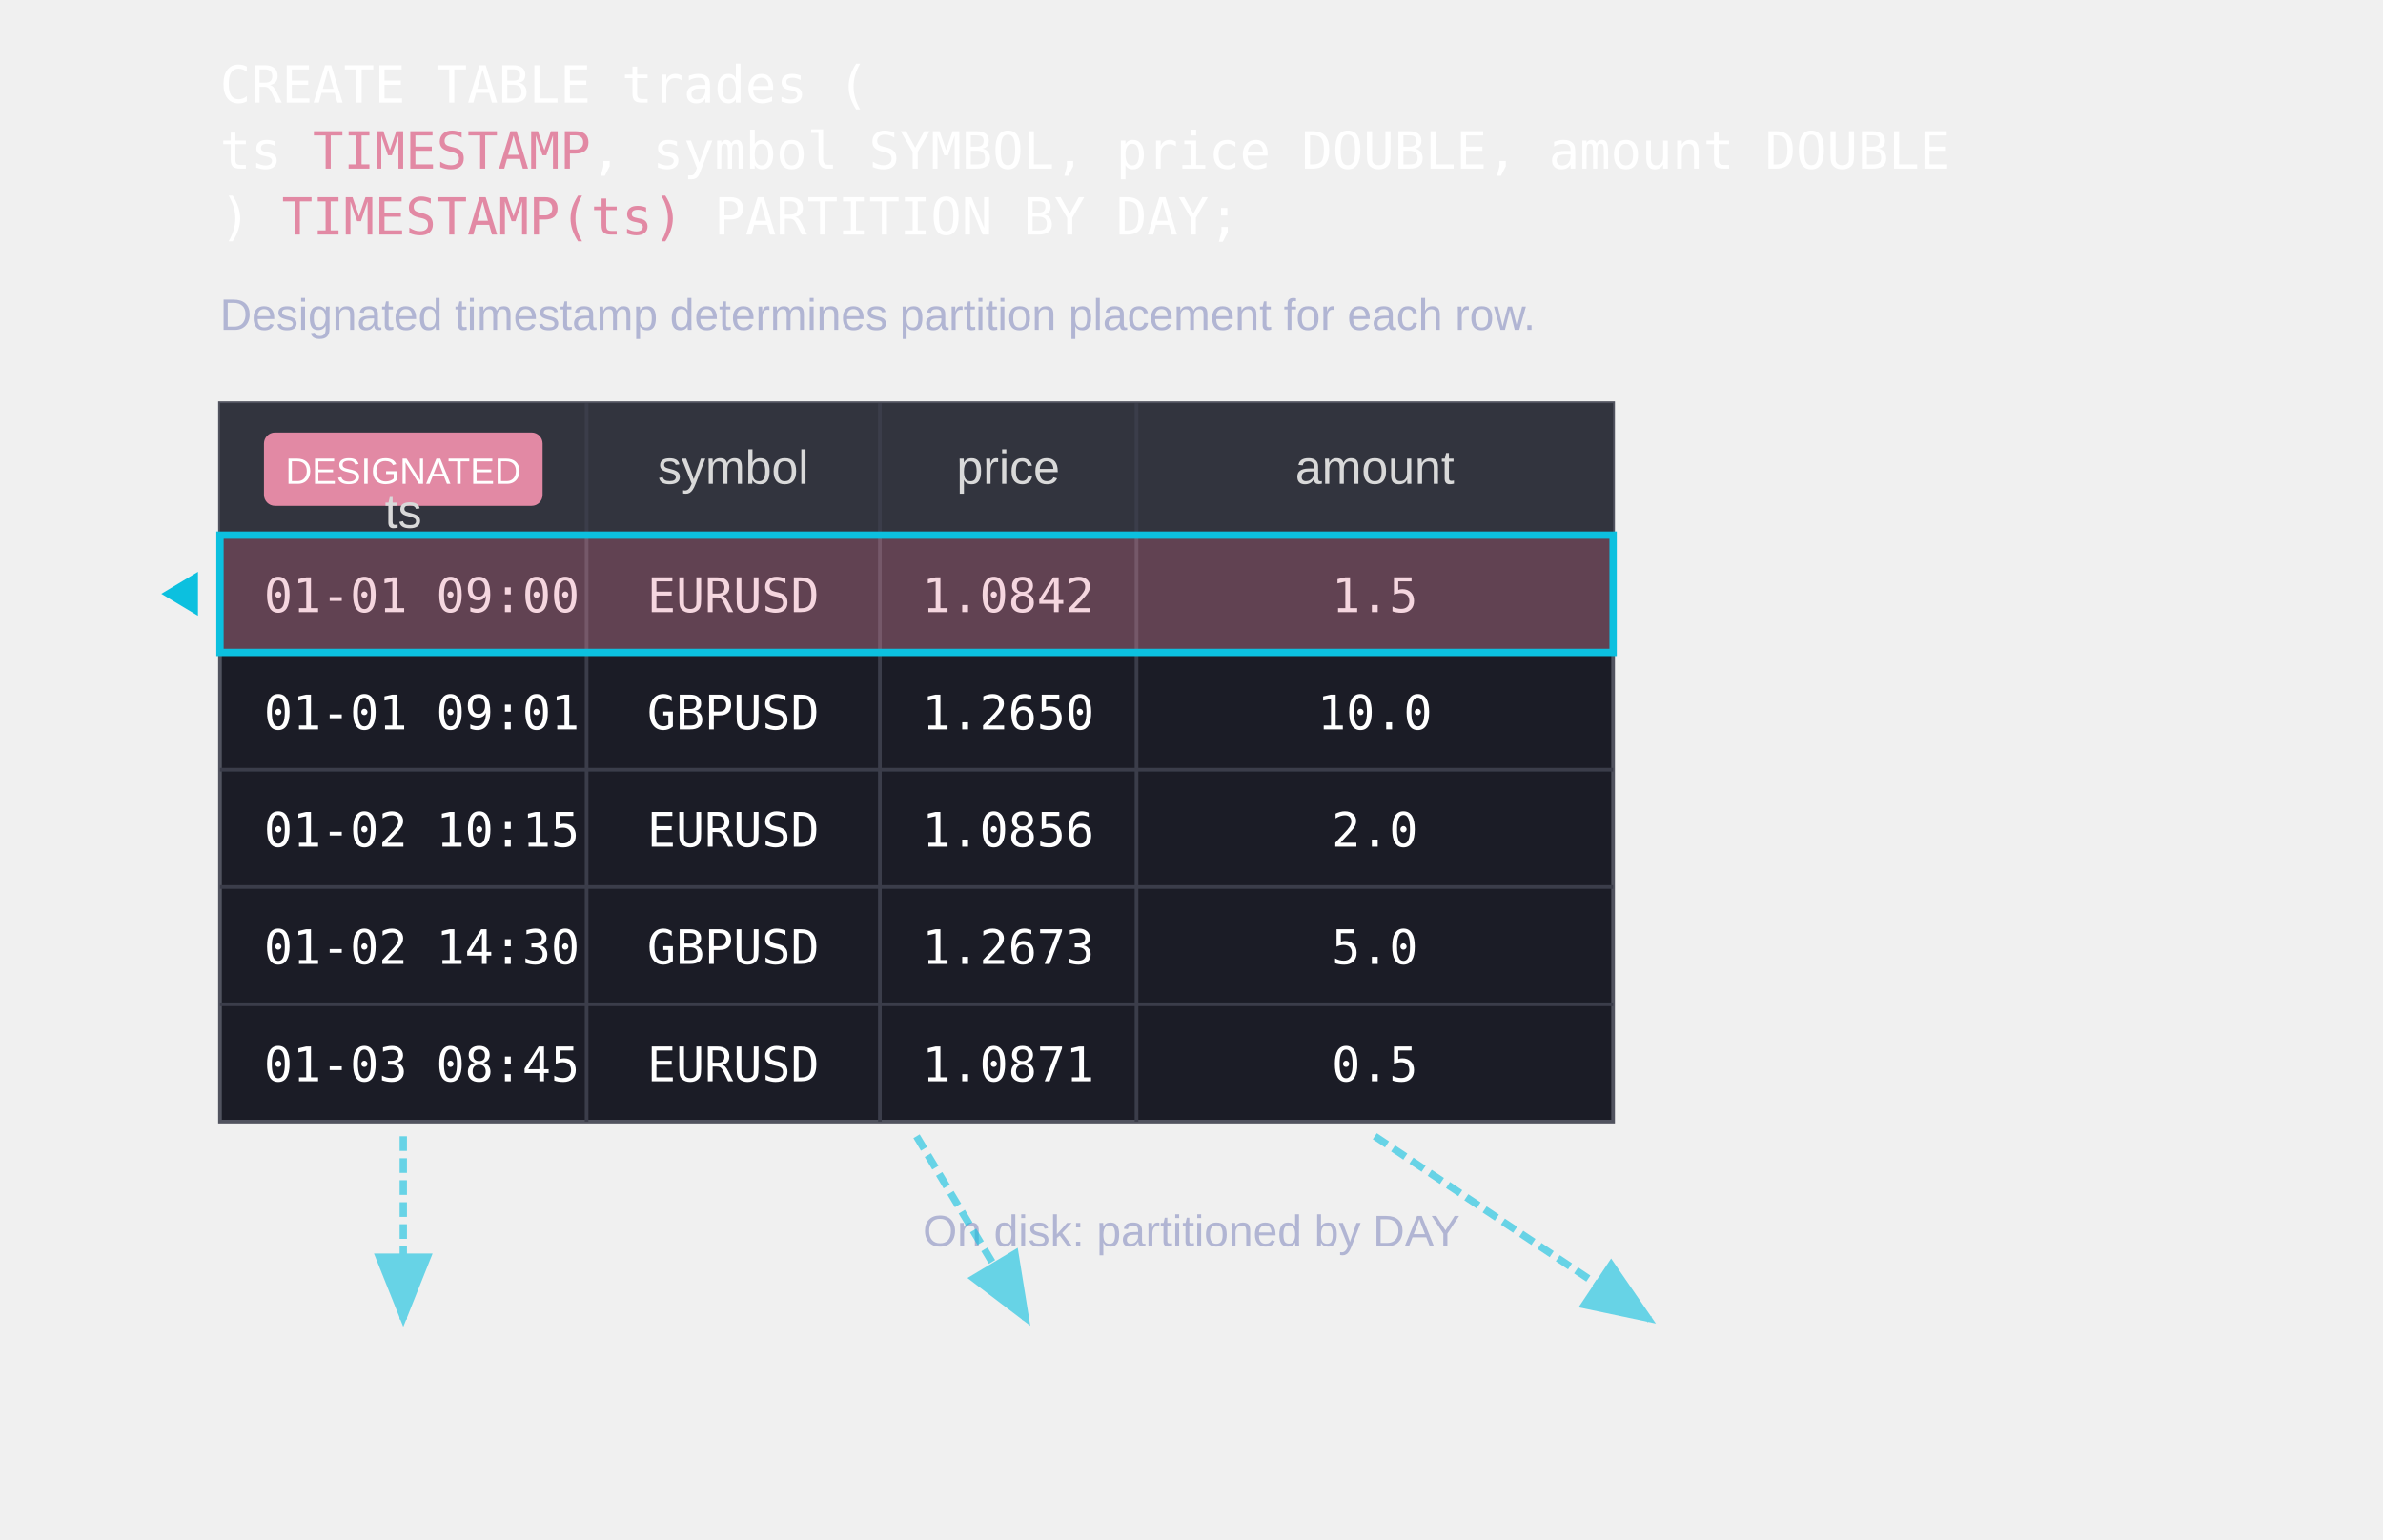
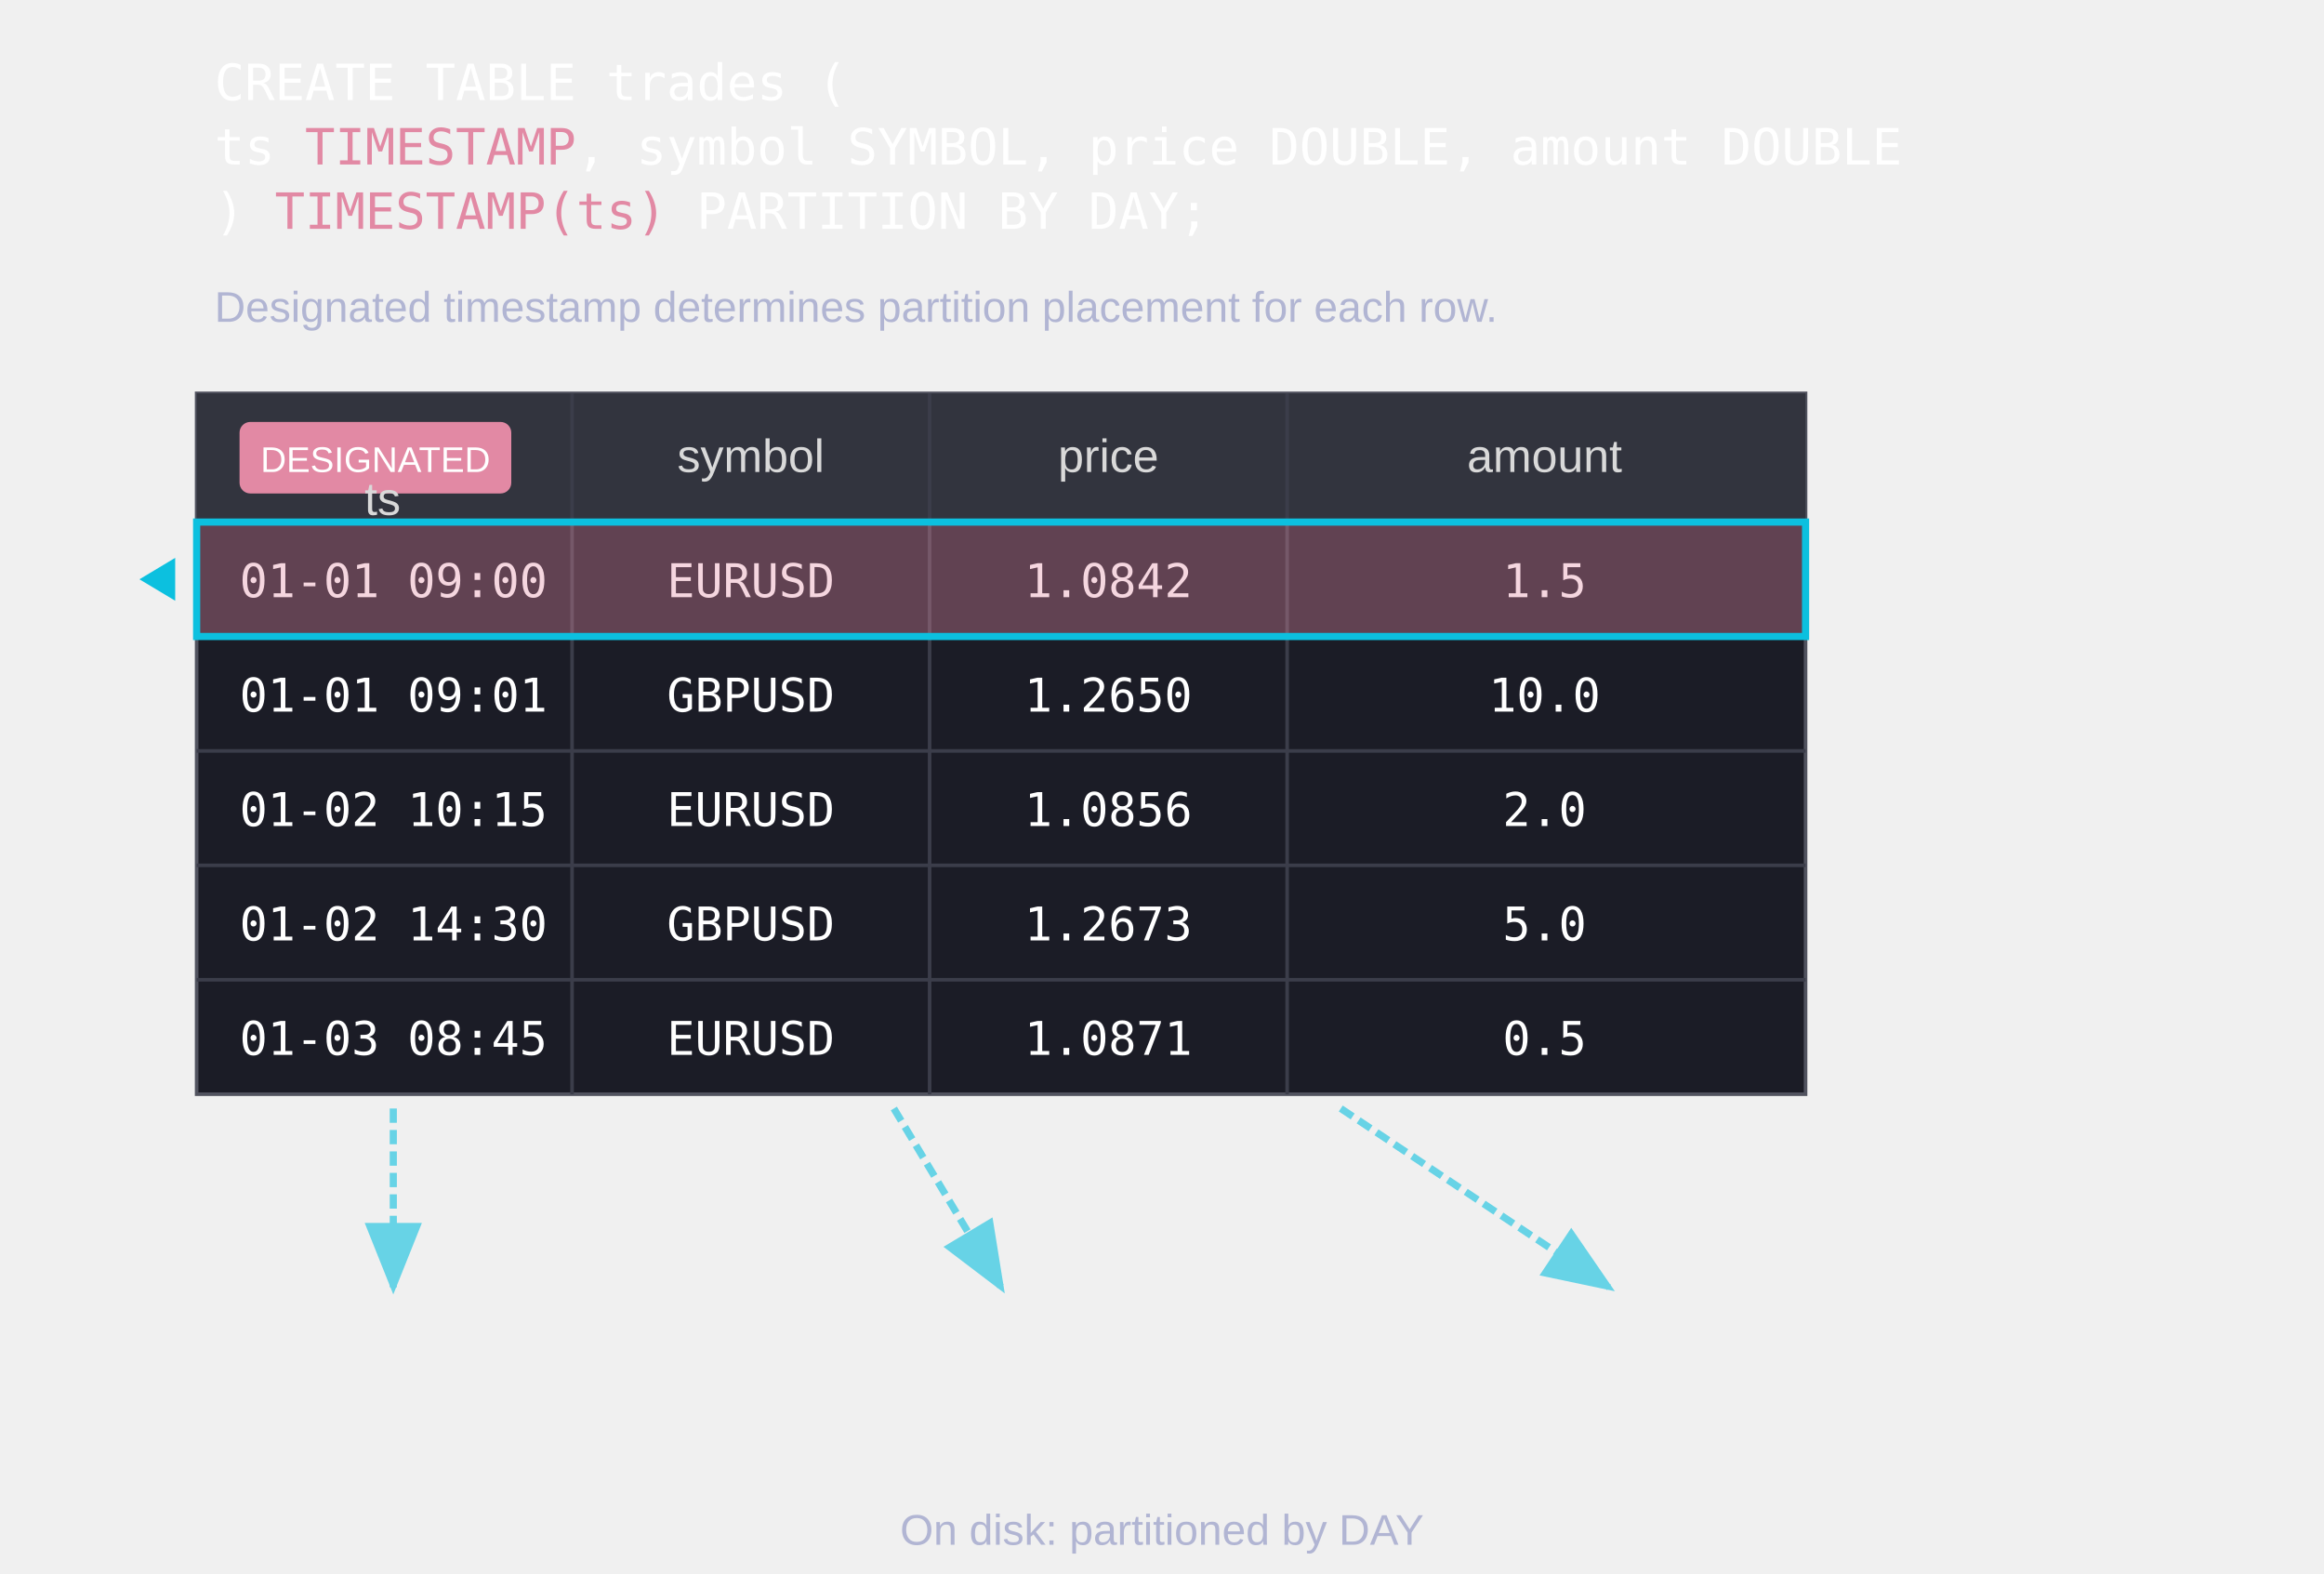
- <svg xmlns="http://www.w3.org/2000/svg" viewBox="0 0 650 420" width="650" height="420">
+ <svg xmlns="http://www.w3.org/2000/svg" viewBox="0 0 650 440" width="650" height="440">
  <defs>
    <style>
      .title { font: 14px "IBM Plex Mono", Menlo, monospace; fill: #ffffff; }
      .label { font: 13px "IBM Plex Sans", "Helvetica Neue", Arial, sans-serif; fill: #d9d9d9; }
      .cell { font: 13px "IBM Plex Mono", Menlo, monospace; fill: #ffffff; }
      .table-outline { fill: #1b1c26; stroke: #51535f; stroke-width: 1; }
      .header { fill: #32343e; }
      .grid { stroke: #3b3d4a; stroke-width: 1; }
      .window { fill: #e289a4; opacity: 0.35; }
      .current { fill: none; stroke: #0cc0df; stroke-width: 2; }
      .pointer { fill: #0cc0df; }
      .link-line { stroke: #0cc0df; stroke-width: 2; fill: none; }
      .note { font: 12px "IBM Plex Sans", "Helvetica Neue", Arial, sans-serif; fill: #b1b5d3; }
      .partition-box { fill: #1b1c26; stroke: #51535f; stroke-width: 1; }
      .partition-header { fill: #32343e; }
      .partition-label { font: 13px "IBM Plex Mono", Menlo, monospace; fill: #ffffff; }
      .partition-count { font: 12px "IBM Plex Sans", "Helvetica Neue", Arial, sans-serif; fill: #b1b5d3; }
      .connector { stroke: #0cc0df; stroke-width: 2; stroke-dasharray: 4 2; fill: none; opacity: 0.6; }
      .designated-badge { fill: #e289a4; }
      .badge-text { font: 10px "IBM Plex Sans", "Helvetica Neue", Arial, sans-serif; fill: #ffffff; }
    </style>
    <marker id="link-arrow" markerWidth="10" markerHeight="8" refX="9" refY="4" orient="auto" markerUnits="strokeWidth">
      <polygon points="0,0 10,4 0,8" fill="#0cc0df" />
    </marker>
  </defs>
  <text class="title" x="60" y="28">
    CREATE TABLE trades (
    <tspan x="60" dy="18">  ts <tspan fill="#e289a4">TIMESTAMP</tspan>, symbol SYMBOL, price DOUBLE, amount DOUBLE</tspan>
    <tspan x="60" dy="18">) <tspan fill="#e289a4">TIMESTAMP(ts)</tspan> PARTITION BY DAY;</tspan>
  </text>
  <text class="note" x="60" y="90">Designated timestamp determines partition placement for each row.</text>
-   <rect class="table-outline" x="60" y="110" width="380" height="196" />
-   <rect class="header" x="60" y="110" width="380" height="36" />
+   <rect class="table-outline" x="55" y="110" width="450" height="196" />
+   <rect class="header" x="55" y="110" width="450" height="36" />
  <line class="grid" x1="160" y1="110" x2="160" y2="306" />
-   <line class="grid" x1="240" y1="110" x2="240" y2="306" />
-   <line class="grid" x1="310" y1="110" x2="310" y2="306" />
-   <line class="grid" x1="60" y1="146" x2="440" y2="146" />
-   <line class="grid" x1="60" y1="178" x2="440" y2="178" />
-   <line class="grid" x1="60" y1="210" x2="440" y2="210" />
-   <line class="grid" x1="60" y1="242" x2="440" y2="242" />
-   <line class="grid" x1="60" y1="274" x2="440" y2="274" />
-   <rect class="designated-badge" x="72" y="118" width="76" height="20" rx="3" />
-   <text class="badge-text" x="110" y="132" text-anchor="middle">DESIGNATED</text>
-   <text class="label" x="110" y="144" text-anchor="middle">ts</text>
-   <text class="label" x="200" y="132" text-anchor="middle">symbol</text>
-   <text class="label" x="275" y="132" text-anchor="middle">price</text>
-   <text class="label" x="375" y="132" text-anchor="middle">amount</text>
-   <text class="cell" x="72" y="167">01-01 09:00</text>
-   <text class="cell" x="200" y="167" text-anchor="middle">EURUSD</text>
-   <text class="cell" x="275" y="167" text-anchor="middle">1.0842</text>
-   <text class="cell" x="375" y="167" text-anchor="middle">1.5</text>
-   <text class="cell" x="72" y="199">01-01 09:01</text>
-   <text class="cell" x="200" y="199" text-anchor="middle">GBPUSD</text>
-   <text class="cell" x="275" y="199" text-anchor="middle">1.2650</text>
-   <text class="cell" x="375" y="199" text-anchor="middle">10.0</text>
-   <text class="cell" x="72" y="231">01-02 10:15</text>
-   <text class="cell" x="200" y="231" text-anchor="middle">EURUSD</text>
-   <text class="cell" x="275" y="231" text-anchor="middle">1.0856</text>
-   <text class="cell" x="375" y="231" text-anchor="middle">2.0</text>
-   <text class="cell" x="72" y="263">01-02 14:30</text>
-   <text class="cell" x="200" y="263" text-anchor="middle">GBPUSD</text>
-   <text class="cell" x="275" y="263" text-anchor="middle">1.2673</text>
-   <text class="cell" x="375" y="263" text-anchor="middle">5.0</text>
-   <text class="cell" x="72" y="295">01-03 08:45</text>
-   <text class="cell" x="200" y="295" text-anchor="middle">EURUSD</text>
-   <text class="cell" x="275" y="295" text-anchor="middle">1.0871</text>
-   <text class="cell" x="375" y="295" text-anchor="middle">0.5</text>
-   <rect class="window" x="60" y="146" width="380" height="32">
+   <line class="grid" x1="260" y1="110" x2="260" y2="306" />
+   <line class="grid" x1="360" y1="110" x2="360" y2="306" />
+   <line class="grid" x1="55" y1="146" x2="505" y2="146" />
+   <line class="grid" x1="55" y1="178" x2="505" y2="178" />
+   <line class="grid" x1="55" y1="210" x2="505" y2="210" />
+   <line class="grid" x1="55" y1="242" x2="505" y2="242" />
+   <line class="grid" x1="55" y1="274" x2="505" y2="274" />
+   <rect class="designated-badge" x="67" y="118" width="76" height="20" rx="3" />
+   <text class="badge-text" x="105" y="132" text-anchor="middle">DESIGNATED</text>
+   <text class="label" x="107" y="144" text-anchor="middle">ts</text>
+   <text class="label" x="210" y="132" text-anchor="middle">symbol</text>
+   <text class="label" x="310" y="132" text-anchor="middle">price</text>
+   <text class="label" x="432" y="132" text-anchor="middle">amount</text>
+   <text class="cell" x="67" y="167">01-01 09:00</text>
+   <text class="cell" x="210" y="167" text-anchor="middle">EURUSD</text>
+   <text class="cell" x="310" y="167" text-anchor="middle">1.0842</text>
+   <text class="cell" x="432" y="167" text-anchor="middle">1.5</text>
+   <text class="cell" x="67" y="199">01-01 09:01</text>
+   <text class="cell" x="210" y="199" text-anchor="middle">GBPUSD</text>
+   <text class="cell" x="310" y="199" text-anchor="middle">1.2650</text>
+   <text class="cell" x="432" y="199" text-anchor="middle">10.0</text>
+   <text class="cell" x="67" y="231">01-02 10:15</text>
+   <text class="cell" x="210" y="231" text-anchor="middle">EURUSD</text>
+   <text class="cell" x="310" y="231" text-anchor="middle">1.0856</text>
+   <text class="cell" x="432" y="231" text-anchor="middle">2.0</text>
+   <text class="cell" x="67" y="263">01-02 14:30</text>
+   <text class="cell" x="210" y="263" text-anchor="middle">GBPUSD</text>
+   <text class="cell" x="310" y="263" text-anchor="middle">1.2673</text>
+   <text class="cell" x="432" y="263" text-anchor="middle">5.0</text>
+   <text class="cell" x="67" y="295">01-03 08:45</text>
+   <text class="cell" x="210" y="295" text-anchor="middle">EURUSD</text>
+   <text class="cell" x="310" y="295" text-anchor="middle">1.0871</text>
+   <text class="cell" x="432" y="295" text-anchor="middle">0.5</text>
+   <rect class="window" x="55" y="146" width="450" height="32">
    <animate attributeName="y" dur="10s" repeatCount="indefinite" calcMode="discrete" values="146;146;178;178;210;210;242;242;274;274" />
  </rect>
-   <rect class="current" x="60" y="146" width="380" height="32">
+   <rect class="current" x="55" y="146" width="450" height="32">
    <animateTransform attributeName="transform" type="translate" dur="10s" repeatCount="indefinite" calcMode="discrete" values="0 0;0 0;0 32;0 32;0 64;0 64;0 96;0 96;0 128;0 128" />
  </rect>
-   <polygon class="pointer" points="44,162 54,156 54,168">
+   <polygon class="pointer" points="39,162 49,156 49,168">
    <animateTransform attributeName="transform" type="translate" dur="10s" repeatCount="indefinite" calcMode="discrete" values="0 0;0 0;0 32;0 32;0 64;0 64;0 96;0 96;0 128;0 128" />
  </polygon>
-   <text class="note" x="325" y="340" text-anchor="middle">On disk: partitioned by DAY</text>
+   <text class="note" x="325" y="432" text-anchor="middle">On disk: partitioned by DAY</text>
  <line class="connector" x1="110" y1="310" x2="110" y2="360" marker-end="url(#link-arrow)" opacity="0">
    <animate attributeName="opacity" dur="10s" repeatCount="indefinite" calcMode="discrete" values="0.6;0.6;0.6;0.6;0;0;0;0;0;0" />
  </line>
  <line class="connector" x1="250" y1="310" x2="280" y2="360" marker-end="url(#link-arrow)" opacity="0">
    <animate attributeName="opacity" dur="10s" repeatCount="indefinite" calcMode="discrete" values="0;0;0;0;0.6;0.6;0.6;0.6;0;0" />
  </line>
  <line class="connector" x1="375" y1="310" x2="450" y2="360" marker-end="url(#link-arrow)" opacity="0">
    <animate attributeName="opacity" dur="10s" repeatCount="indefinite" calcMode="discrete" values="0;0;0;0;0;0;0;0;0.6;0.6" />
  </line>
  <g opacity="0">
    <animate attributeName="opacity" dur="10s" repeatCount="indefinite" calcMode="discrete" values="0;1;1;1;1;1;1;1;1;1" />
    <rect class="partition-box" x="55" y="370" width="120" height="44" />
    <rect class="partition-header" x="55" y="370" width="120" height="24" />
    <text class="partition-label" x="115" y="387" text-anchor="middle">2026-01-01/</text>
    <text class="partition-count" x="115" y="406" text-anchor="middle">
      <animate attributeName="opacity" dur="10s" repeatCount="indefinite" calcMode="discrete" values="0;1;0;0;0;0;0;0;0;0" />
      1 row
    </text>
    <text class="partition-count" x="115" y="406" text-anchor="middle">
      <animate attributeName="opacity" dur="10s" repeatCount="indefinite" calcMode="discrete" values="0;0;1;1;1;1;1;1;1;1" />
      2 rows
    </text>
  </g>
  <g opacity="0">
    <animate attributeName="opacity" dur="10s" repeatCount="indefinite" calcMode="discrete" values="0;0;0;0;0;1;1;1;1;1" />
    <rect class="partition-box" x="220" y="370" width="120" height="44" />
    <rect class="partition-header" x="220" y="370" width="120" height="24" />
    <text class="partition-label" x="280" y="387" text-anchor="middle">2026-01-02/</text>
    <text class="partition-count" x="280" y="406" text-anchor="middle">
      <animate attributeName="opacity" dur="10s" repeatCount="indefinite" calcMode="discrete" values="0;0;0;0;0;1;0;0;0;0" />
      1 row
    </text>
    <text class="partition-count" x="280" y="406" text-anchor="middle">
      <animate attributeName="opacity" dur="10s" repeatCount="indefinite" calcMode="discrete" values="0;0;0;0;0;0;1;1;1;1" />
      2 rows
    </text>
  </g>
  <g opacity="0">
    <animate attributeName="opacity" dur="10s" repeatCount="indefinite" calcMode="discrete" values="0;0;0;0;0;0;0;0;0;1" />
    <rect class="partition-box" x="385" y="370" width="120" height="44" />
    <rect class="partition-header" x="385" y="370" width="120" height="24" />
    <text class="partition-label" x="445" y="387" text-anchor="middle">2026-01-03/</text>
    <text class="partition-count" x="445" y="406" text-anchor="middle">1 row</text>
  </g>
</svg>
